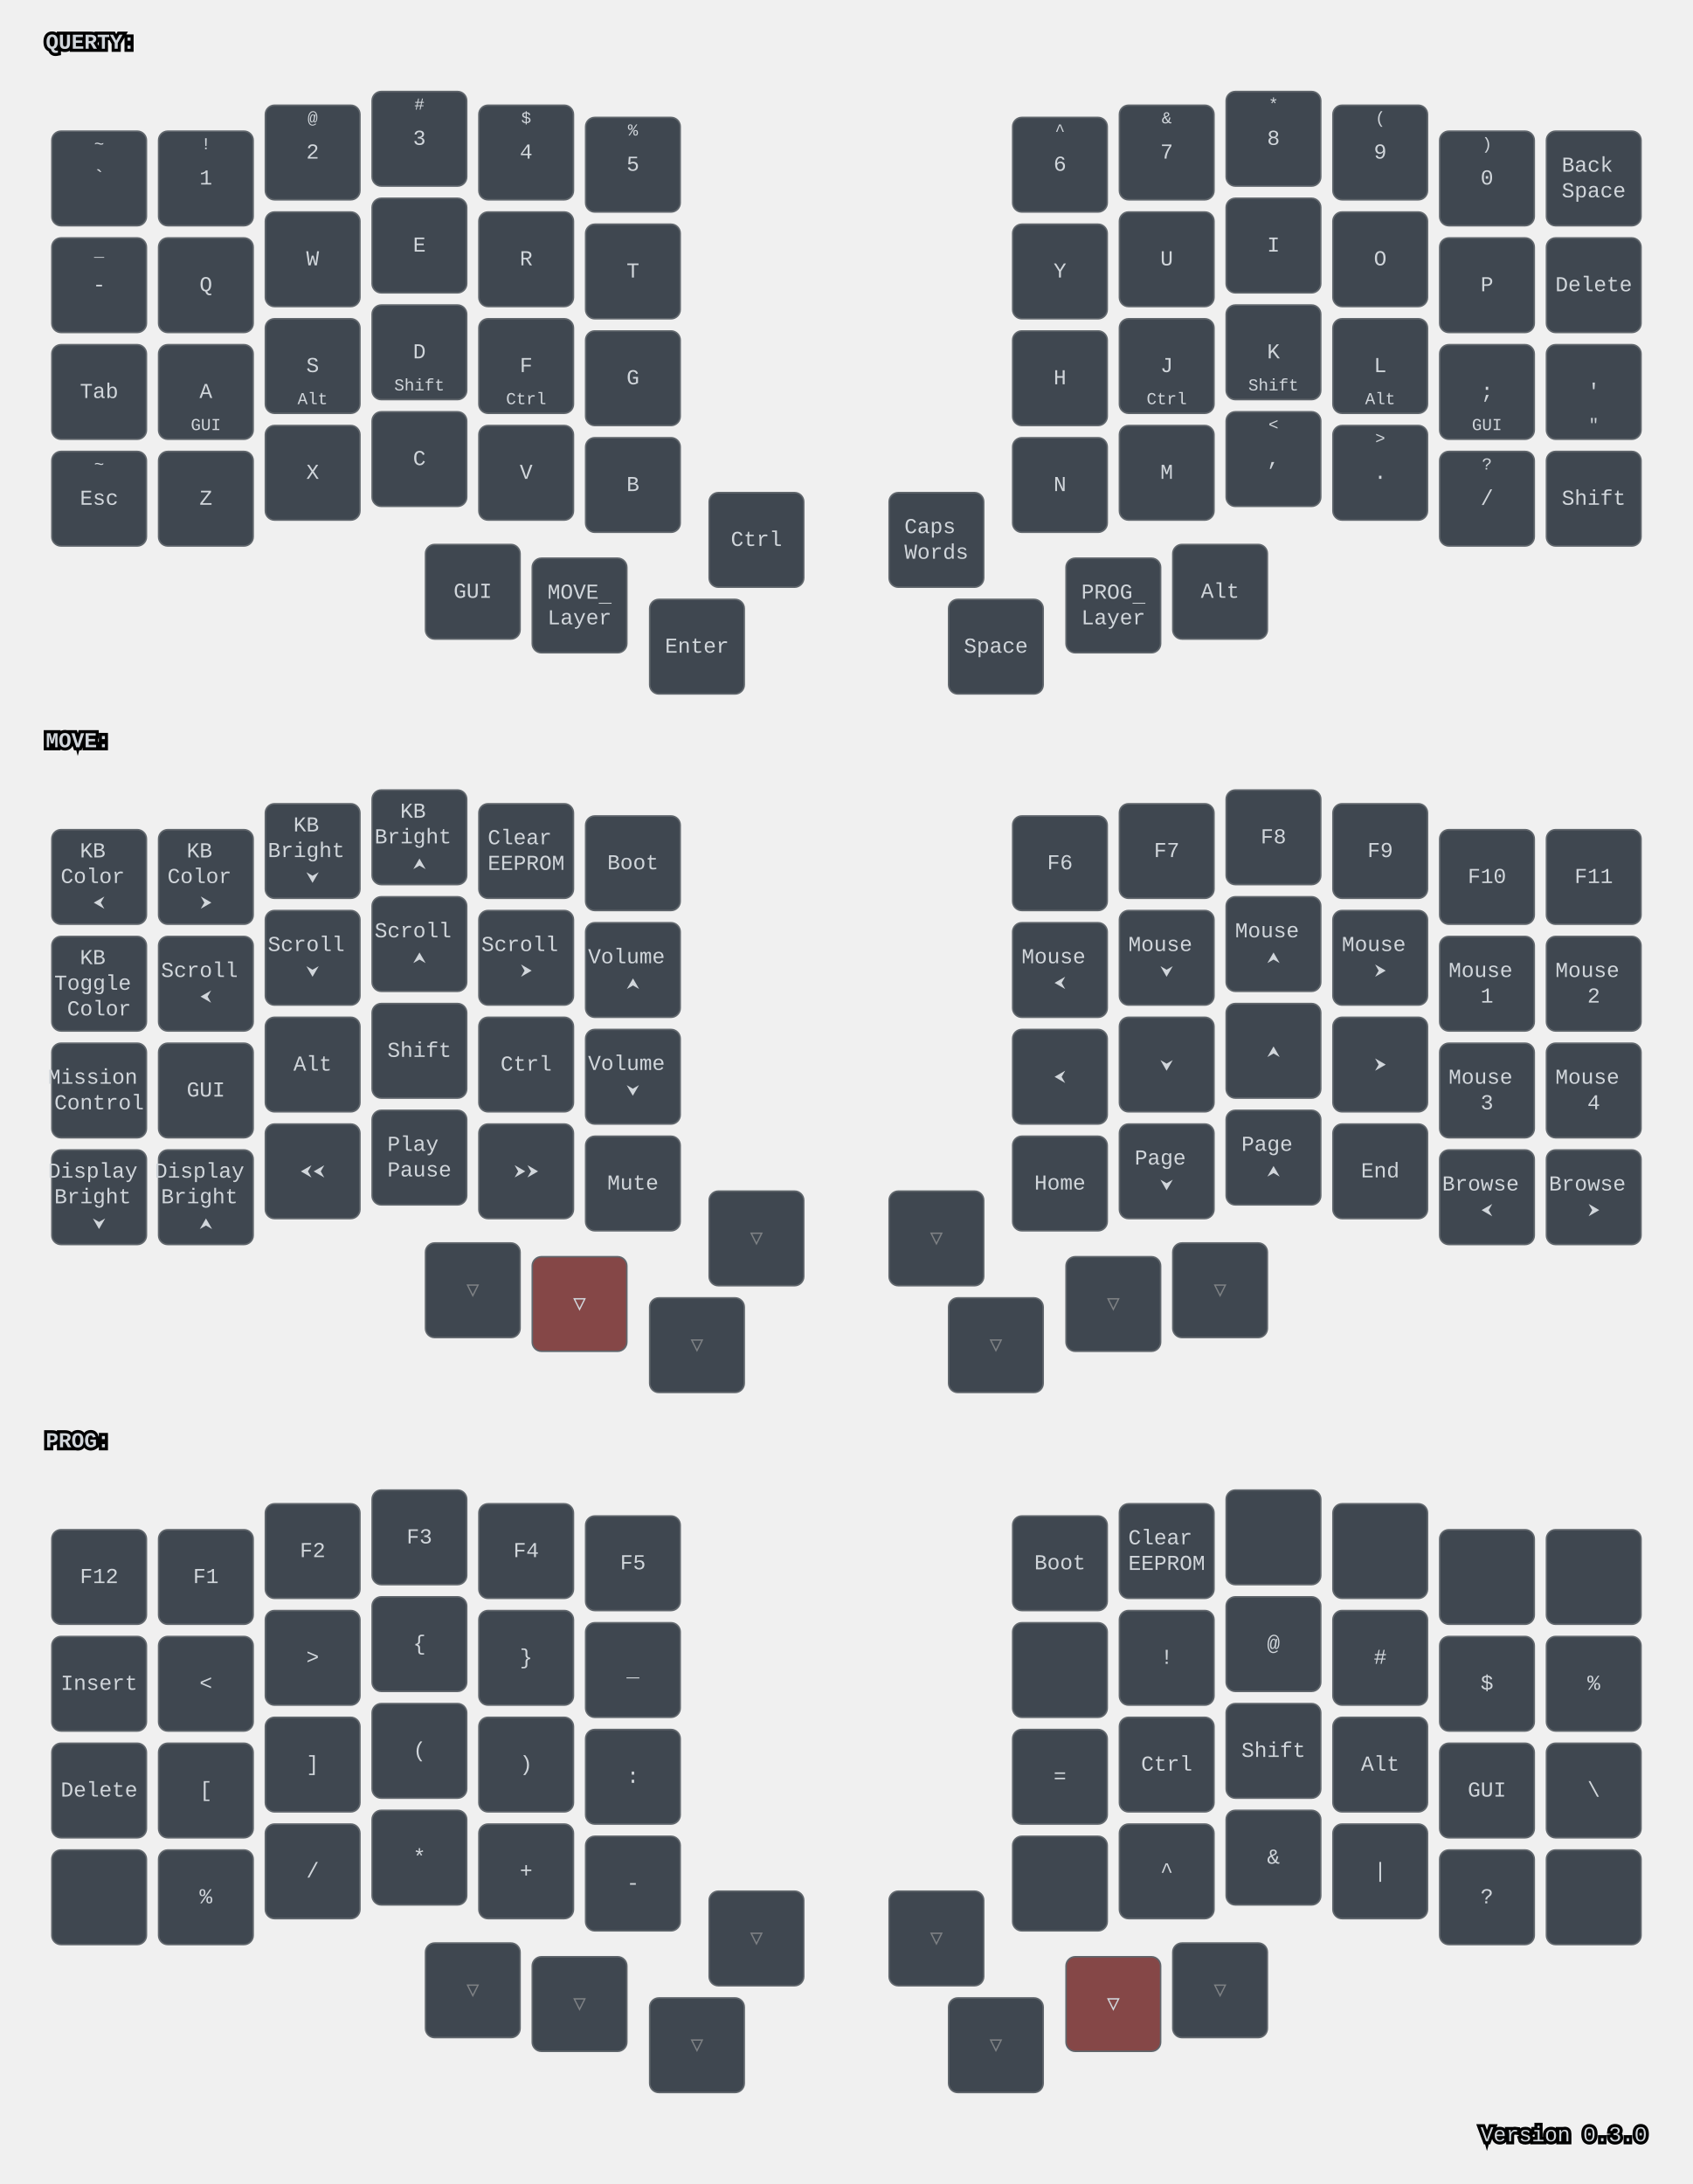
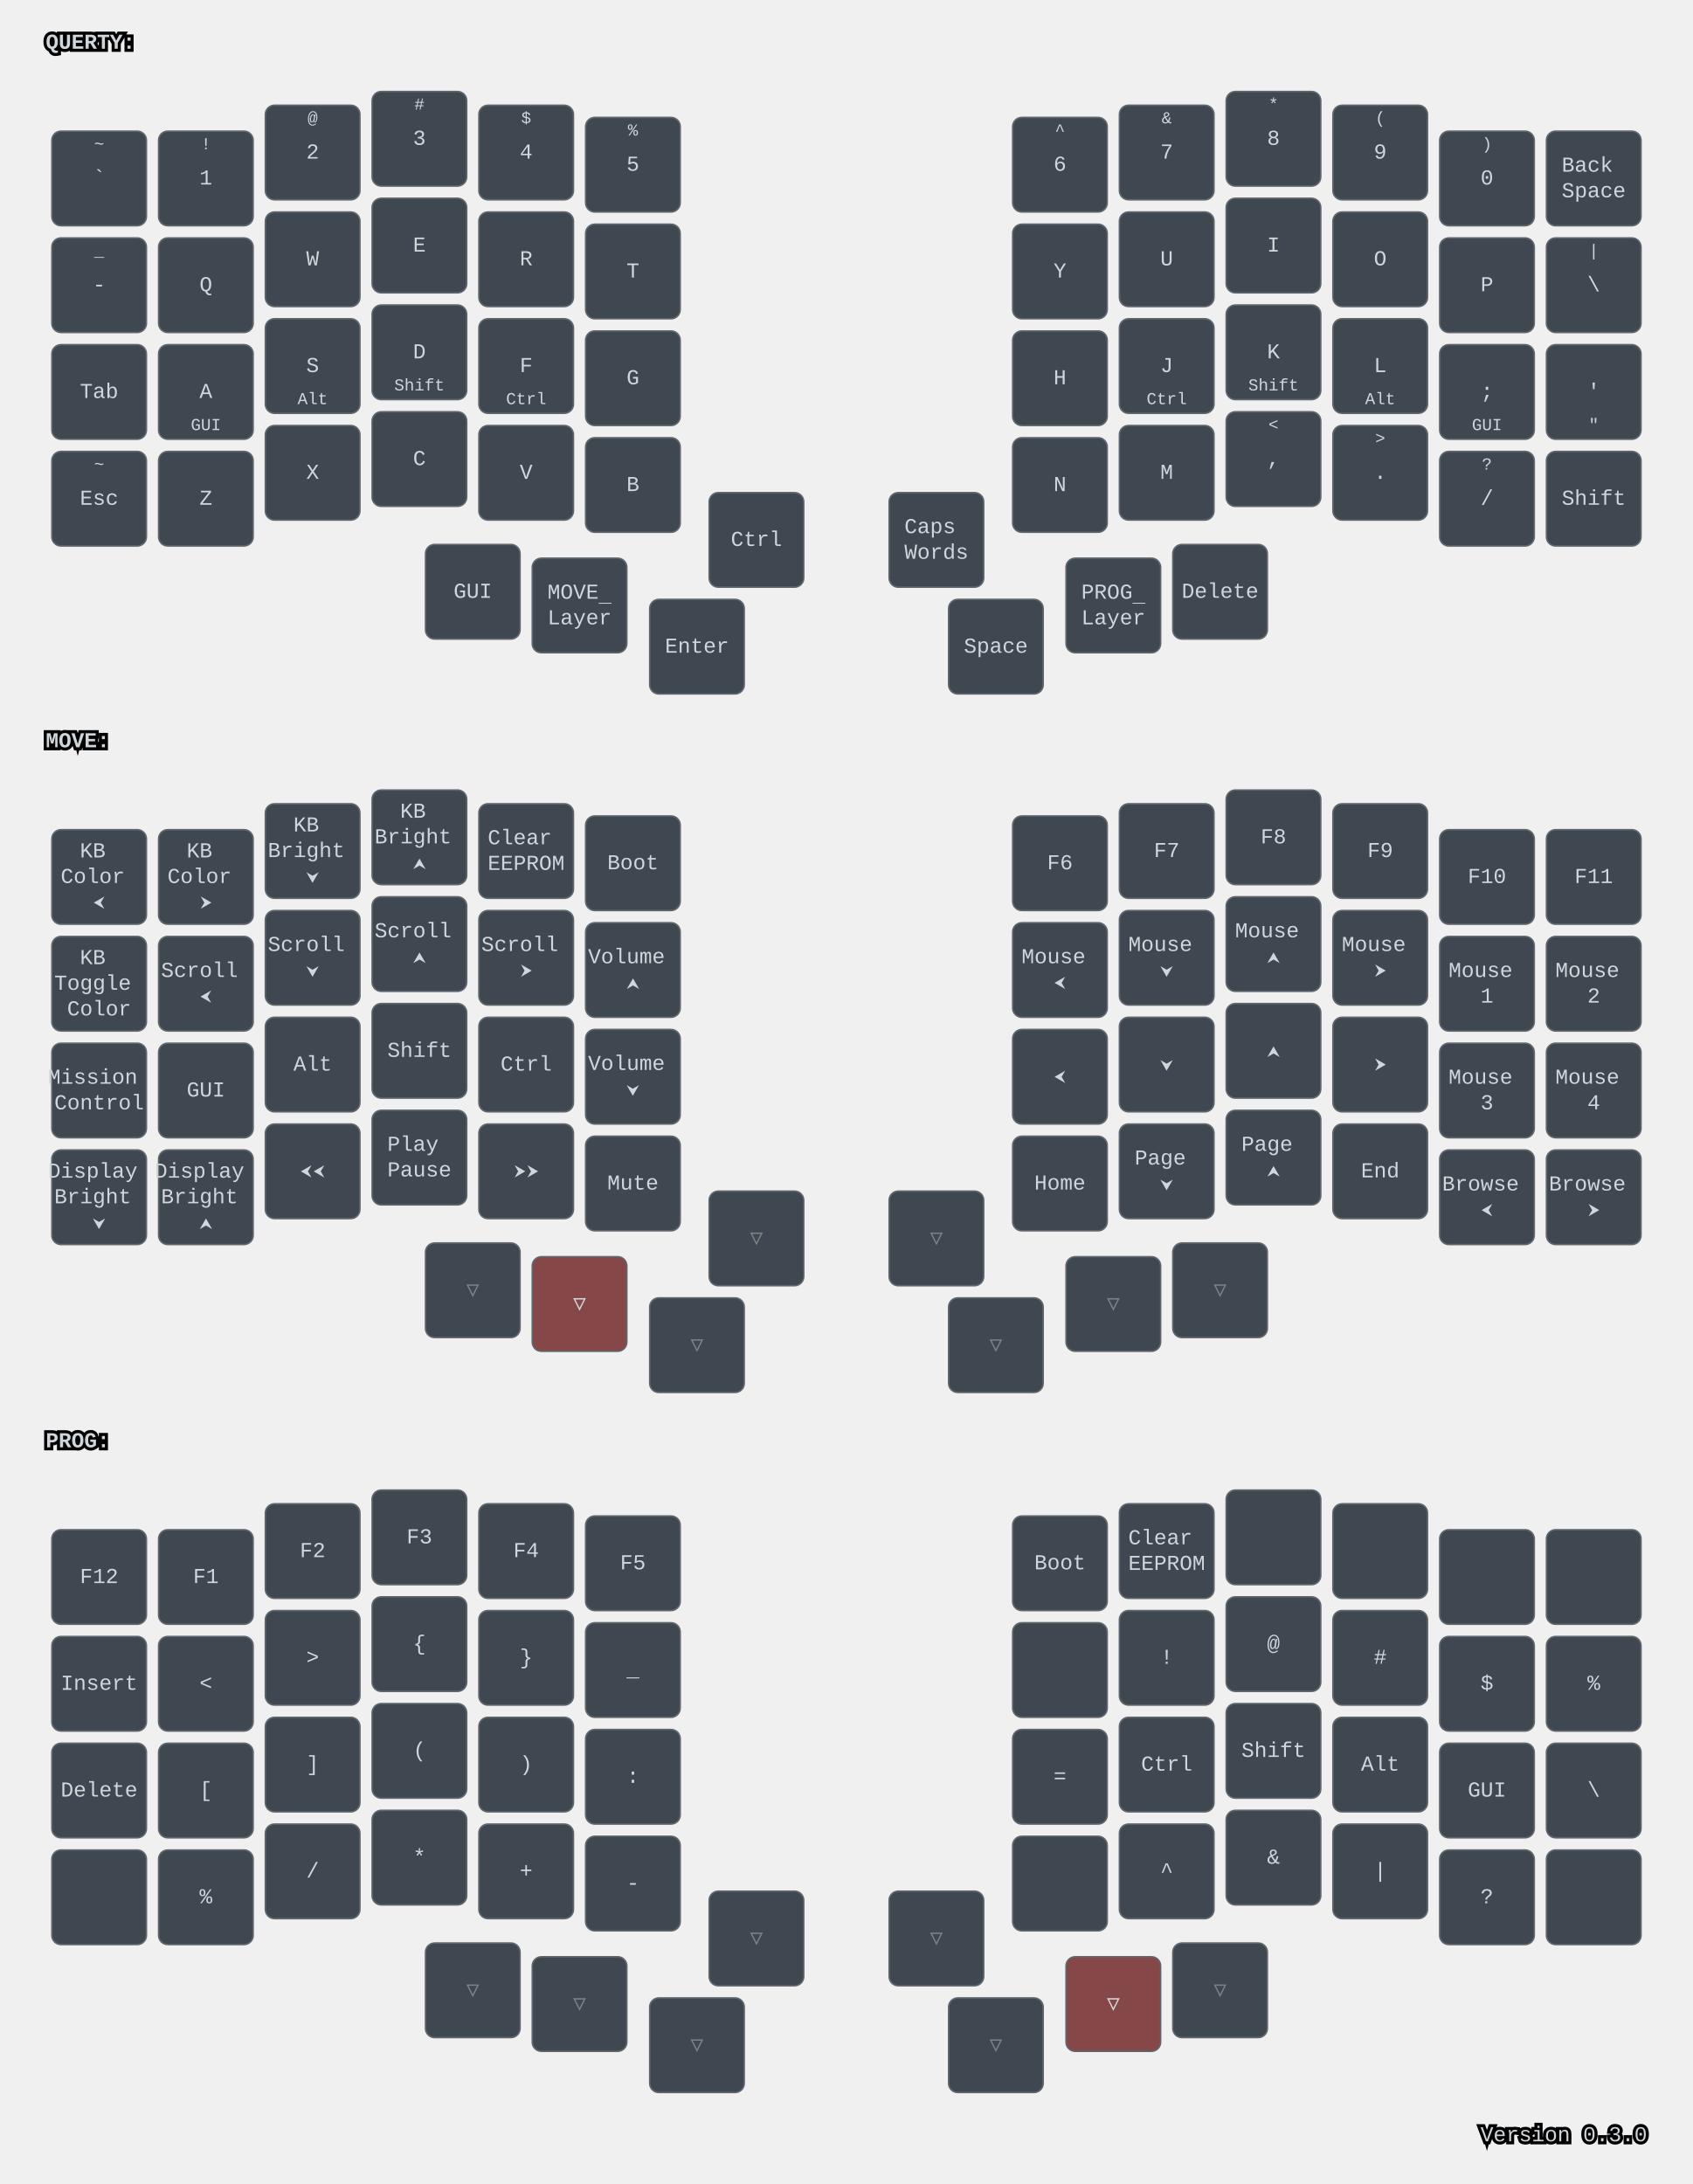
<svg xmlns="http://www.w3.org/2000/svg" width="1110" height="1432" viewBox="0 0 1110 1432" class="keymap">
  <style>/* inherit to force styles through use tags */
svg path {
    fill: inherit;
}

/* font and background color specifications */
svg.keymap {
    font-family: SFMono-Regular,Consolas,Liberation Mono,Menlo,monospace;
    font-size: 14px;
    font-kerning: normal;
    text-rendering: optimizeLegibility;
    fill: #24292e;
}

/* default key styling */
rect.key {
    fill: #f6f8fa;
}

rect.key, rect.combo {
    stroke: #c9cccf;
    stroke-width: 1;
}

/* default key side styling, only used is draw_key_sides is set */
rect.side {
    filter: brightness(90%);
}

/* color accent for combo boxes */
rect.combo, rect.combo-separate {
    fill: #cdf;
}

/* color accent for held keys */
rect.held, rect.combo.held {
    fill: #fdd;
}

/* color accent for ghost (optional) keys */
rect.ghost, rect.combo.ghost {
    stroke-dasharray: 4, 4;
    stroke-width: 2;
}

text {
    text-anchor: middle;
    dominant-baseline: middle;
}

/* styling for layer labels */
text.label {
    font-weight: bold;
    text-anchor: start;
    stroke: white;
    stroke-width: 4;
    paint-order: stroke;
}

/* styling for optional footer */
text.footer {
    text-anchor: end;
    dominant-baseline: auto;
    stroke: white;
    stroke-width: 4;
    paint-order: stroke;
}

/* styling for combo tap, and key non-tap label text */
text.combo, text.hold, text.shifted, text.left, text.right {
    font-size: 11px;
}

text.hold {
    text-anchor: middle;
    dominant-baseline: auto;
}

text.shifted {
    text-anchor: middle;
    dominant-baseline: hanging;
}

text.left {
    text-anchor: start;
}

text.right {
    text-anchor: end;
}

text.layer-activator {
    text-decoration: underline;
}

/* styling for hold/shifted label text in combo box */
text.combo.hold, text.combo.shifted, text.combo.left, text.combo.right {
    font-size: 8px;
}

/* lighter symbol for transparent keys */
text.trans {
    fill: #7b7e81;
}

/* styling for combo dendrons */
path.combo {
    stroke-width: 1;
    stroke: gray;
    fill: none;
}

/* Start Tabler Icons Cleanup */
/* cannot use height/width with glyphs */
.icon-tabler &gt; path {
    fill: inherit;
    stroke: inherit;
    stroke-width: 2;
}
/* hide tabler's default box */
.icon-tabler &gt; path[stroke="none"][fill="none"] {
    visibility: hidden;
}
/* End Tabler Icons Cleanup */

svg.keymap { fill: #d1d6db; }
rect.key { fill: #3f4750; }
rect.key, rect.combo { stroke: #60666c; }
rect.combo, rect.combo-separate { fill: #1f3d7a; }
rect.held, rect.combo.held { fill: #854747; }
text.label, text.footer { stroke: black; }
text.trans { fill: #7e8184; }
path.combo { stroke: #7f7f7f; }
</style>
  <g transform="translate(30, 0)" class="layer-QUERTY">
    <text x="0" y="28" class="label" id="QUERTY">QUERTY:</text>
    <g transform="translate(0, 56)">
      <g transform="translate(35, 61)" class="key keypos-0">
        <rect rx="6" ry="6" x="-31" y="-31" width="62" height="62" class="key" />
        <text x="0" y="0" class="key tap">`</text>
        <text x="0" y="-25" class="key shifted">~</text>
      </g>
      <g transform="translate(105, 61)" class="key keypos-1">
        <rect rx="6" ry="6" x="-31" y="-31" width="62" height="62" class="key" />
        <text x="0" y="0" class="key tap">1</text>
        <text x="0" y="-25" class="key shifted">!</text>
      </g>
      <g transform="translate(175, 44)" class="key keypos-2">
        <rect rx="6" ry="6" x="-31" y="-31" width="62" height="62" class="key" />
        <text x="0" y="0" class="key tap">2</text>
        <text x="0" y="-25" class="key shifted">@</text>
      </g>
      <g transform="translate(245, 35)" class="key keypos-3">
        <rect rx="6" ry="6" x="-31" y="-31" width="62" height="62" class="key" />
        <text x="0" y="0" class="key tap">3</text>
        <text x="0" y="-25" class="key shifted">#</text>
      </g>
      <g transform="translate(315, 44)" class="key keypos-4">
        <rect rx="6" ry="6" x="-31" y="-31" width="62" height="62" class="key" />
        <text x="0" y="0" class="key tap">4</text>
        <text x="0" y="-25" class="key shifted">$</text>
      </g>
      <g transform="translate(385, 52)" class="key keypos-5">
        <rect rx="6" ry="6" x="-31" y="-31" width="62" height="62" class="key" />
        <text x="0" y="0" class="key tap">5</text>
        <text x="0" y="-25" class="key shifted">%</text>
      </g>
      <g transform="translate(665, 52)" class="key keypos-6">
        <rect rx="6" ry="6" x="-31" y="-31" width="62" height="62" class="key" />
        <text x="0" y="0" class="key tap">6</text>
        <text x="0" y="-25" class="key shifted">^</text>
      </g>
      <g transform="translate(735, 44)" class="key keypos-7">
        <rect rx="6" ry="6" x="-31" y="-31" width="62" height="62" class="key" />
        <text x="0" y="0" class="key tap">7</text>
        <text x="0" y="-25" class="key shifted">&amp;</text>
      </g>
      <g transform="translate(805, 35)" class="key keypos-8">
        <rect rx="6" ry="6" x="-31" y="-31" width="62" height="62" class="key" />
        <text x="0" y="0" class="key tap">8</text>
        <text x="0" y="-25" class="key shifted">*</text>
      </g>
      <g transform="translate(875, 44)" class="key keypos-9">
        <rect rx="6" ry="6" x="-31" y="-31" width="62" height="62" class="key" />
        <text x="0" y="0" class="key tap">9</text>
        <text x="0" y="-25" class="key shifted">(</text>
      </g>
      <g transform="translate(945, 61)" class="key keypos-10">
        <rect rx="6" ry="6" x="-31" y="-31" width="62" height="62" class="key" />
        <text x="0" y="0" class="key tap">0</text>
        <text x="0" y="-25" class="key shifted">)</text>
      </g>
      <g transform="translate(1015, 61)" class="key keypos-11">
        <rect rx="6" ry="6" x="-31" y="-31" width="62" height="62" class="key" />
        <text x="0" y="0" class="key tap">
          <tspan x="0" dy="-0.6em">Back</tspan>
          <tspan x="0" dy="1.2em">Space</tspan>
        </text>
      </g>
      <g transform="translate(35, 131)" class="key keypos-12">
        <rect rx="6" ry="6" x="-31" y="-31" width="62" height="62" class="key" />
        <text x="0" y="0" class="key tap">-</text>
        <text x="0" y="-25" class="key shifted">_</text>
      </g>
      <g transform="translate(105, 131)" class="key keypos-13">
        <rect rx="6" ry="6" x="-31" y="-31" width="62" height="62" class="key" />
        <text x="0" y="0" class="key tap">Q</text>
      </g>
      <g transform="translate(175, 114)" class="key keypos-14">
        <rect rx="6" ry="6" x="-31" y="-31" width="62" height="62" class="key" />
        <text x="0" y="0" class="key tap">W</text>
      </g>
      <g transform="translate(245, 105)" class="key keypos-15">
        <rect rx="6" ry="6" x="-31" y="-31" width="62" height="62" class="key" />
        <text x="0" y="0" class="key tap">E</text>
      </g>
      <g transform="translate(315, 114)" class="key keypos-16">
        <rect rx="6" ry="6" x="-31" y="-31" width="62" height="62" class="key" />
        <text x="0" y="0" class="key tap">R</text>
      </g>
      <g transform="translate(385, 122)" class="key keypos-17">
        <rect rx="6" ry="6" x="-31" y="-31" width="62" height="62" class="key" />
        <text x="0" y="0" class="key tap">T</text>
      </g>
      <g transform="translate(665, 122)" class="key keypos-18">
        <rect rx="6" ry="6" x="-31" y="-31" width="62" height="62" class="key" />
        <text x="0" y="0" class="key tap">Y</text>
      </g>
      <g transform="translate(735, 114)" class="key keypos-19">
        <rect rx="6" ry="6" x="-31" y="-31" width="62" height="62" class="key" />
        <text x="0" y="0" class="key tap">U</text>
      </g>
      <g transform="translate(805, 105)" class="key keypos-20">
        <rect rx="6" ry="6" x="-31" y="-31" width="62" height="62" class="key" />
        <text x="0" y="0" class="key tap">I</text>
      </g>
      <g transform="translate(875, 114)" class="key keypos-21">
        <rect rx="6" ry="6" x="-31" y="-31" width="62" height="62" class="key" />
        <text x="0" y="0" class="key tap">O</text>
      </g>
      <g transform="translate(945, 131)" class="key keypos-22">
        <rect rx="6" ry="6" x="-31" y="-31" width="62" height="62" class="key" />
        <text x="0" y="0" class="key tap">P</text>
      </g>
      <g transform="translate(1015, 131)" class="key keypos-23">
        <rect rx="6" ry="6" x="-31" y="-31" width="62" height="62" class="key" />
-         <text x="0" y="0" class="key tap">Delete</text>
+         <text x="0" y="0" class="key tap">\</text>
+         <text x="0" y="-25" class="key shifted">|</text>
      </g>
      <g transform="translate(35, 201)" class="key keypos-24">
        <rect rx="6" ry="6" x="-31" y="-31" width="62" height="62" class="key" />
        <text x="0" y="0" class="key tap">Tab</text>
      </g>
      <g transform="translate(105, 201)" class="key keypos-25">
        <rect rx="6" ry="6" x="-31" y="-31" width="62" height="62" class="key" />
        <text x="0" y="0" class="key tap">A</text>
        <text x="0" y="25" class="key hold">GUI</text>
      </g>
      <g transform="translate(175, 184)" class="key keypos-26">
        <rect rx="6" ry="6" x="-31" y="-31" width="62" height="62" class="key" />
        <text x="0" y="0" class="key tap">S</text>
        <text x="0" y="25" class="key hold">Alt</text>
      </g>
      <g transform="translate(245, 175)" class="key keypos-27">
        <rect rx="6" ry="6" x="-31" y="-31" width="62" height="62" class="key" />
        <text x="0" y="0" class="key tap">D</text>
        <text x="0" y="25" class="key hold">Shift</text>
      </g>
      <g transform="translate(315, 184)" class="key keypos-28">
        <rect rx="6" ry="6" x="-31" y="-31" width="62" height="62" class="key" />
        <text x="0" y="0" class="key tap">F</text>
        <text x="0" y="25" class="key hold">Ctrl</text>
      </g>
      <g transform="translate(385, 192)" class="key keypos-29">
        <rect rx="6" ry="6" x="-31" y="-31" width="62" height="62" class="key" />
        <text x="0" y="0" class="key tap">G</text>
      </g>
      <g transform="translate(665, 192)" class="key keypos-30">
        <rect rx="6" ry="6" x="-31" y="-31" width="62" height="62" class="key" />
        <text x="0" y="0" class="key tap">H</text>
      </g>
      <g transform="translate(735, 184)" class="key keypos-31">
        <rect rx="6" ry="6" x="-31" y="-31" width="62" height="62" class="key" />
        <text x="0" y="0" class="key tap">J</text>
        <text x="0" y="25" class="key hold">Ctrl</text>
      </g>
      <g transform="translate(805, 175)" class="key keypos-32">
        <rect rx="6" ry="6" x="-31" y="-31" width="62" height="62" class="key" />
        <text x="0" y="0" class="key tap">K</text>
        <text x="0" y="25" class="key hold">Shift</text>
      </g>
      <g transform="translate(875, 184)" class="key keypos-33">
        <rect rx="6" ry="6" x="-31" y="-31" width="62" height="62" class="key" />
        <text x="0" y="0" class="key tap">L</text>
        <text x="0" y="25" class="key hold">Alt</text>
      </g>
      <g transform="translate(945, 201)" class="key keypos-34">
        <rect rx="6" ry="6" x="-31" y="-31" width="62" height="62" class="key" />
        <text x="0" y="0" class="key tap">;</text>
        <text x="0" y="25" class="key hold">GUI</text>
      </g>
      <g transform="translate(1015, 201)" class="key keypos-35">
        <rect rx="6" ry="6" x="-31" y="-31" width="62" height="62" class="key" />
        <text x="0" y="0" class="key tap">'</text>
        <text x="0" y="25" class="key hold">"</text>
      </g>
      <g transform="translate(35, 271)" class="key keypos-36">
        <rect rx="6" ry="6" x="-31" y="-31" width="62" height="62" class="key" />
        <text x="0" y="0" class="key tap">Esc</text>
        <text x="0" y="-25" class="key shifted">~</text>
      </g>
      <g transform="translate(105, 271)" class="key keypos-37">
        <rect rx="6" ry="6" x="-31" y="-31" width="62" height="62" class="key" />
        <text x="0" y="0" class="key tap">Z</text>
      </g>
      <g transform="translate(175, 254)" class="key keypos-38">
        <rect rx="6" ry="6" x="-31" y="-31" width="62" height="62" class="key" />
        <text x="0" y="0" class="key tap">X</text>
      </g>
      <g transform="translate(245, 245)" class="key keypos-39">
        <rect rx="6" ry="6" x="-31" y="-31" width="62" height="62" class="key" />
        <text x="0" y="0" class="key tap">C</text>
      </g>
      <g transform="translate(315, 254)" class="key keypos-40">
        <rect rx="6" ry="6" x="-31" y="-31" width="62" height="62" class="key" />
        <text x="0" y="0" class="key tap">V</text>
      </g>
      <g transform="translate(385, 262)" class="key keypos-41">
        <rect rx="6" ry="6" x="-31" y="-31" width="62" height="62" class="key" />
        <text x="0" y="0" class="key tap">B</text>
      </g>
      <g transform="translate(466, 298)" class="key keypos-42">
        <rect rx="6" ry="6" x="-31" y="-31" width="62" height="62" class="key" />
        <text x="0" y="0" class="key tap">Ctrl</text>
      </g>
      <g transform="translate(584, 298)" class="key keypos-43">
        <rect rx="6" ry="6" x="-31" y="-31" width="62" height="62" class="key" />
        <text x="0" y="0" class="key tap">
          <tspan x="0" dy="-0.6em">Caps</tspan>
          <tspan x="0" dy="1.2em">Words</tspan>
        </text>
      </g>
      <g transform="translate(665, 262)" class="key keypos-44">
        <rect rx="6" ry="6" x="-31" y="-31" width="62" height="62" class="key" />
        <text x="0" y="0" class="key tap">N</text>
      </g>
      <g transform="translate(735, 254)" class="key keypos-45">
        <rect rx="6" ry="6" x="-31" y="-31" width="62" height="62" class="key" />
        <text x="0" y="0" class="key tap">M</text>
      </g>
      <g transform="translate(805, 245)" class="key keypos-46">
        <rect rx="6" ry="6" x="-31" y="-31" width="62" height="62" class="key" />
        <text x="0" y="0" class="key tap">,</text>
        <text x="0" y="-25" class="key shifted">&lt;</text>
      </g>
      <g transform="translate(875, 254)" class="key keypos-47">
        <rect rx="6" ry="6" x="-31" y="-31" width="62" height="62" class="key" />
        <text x="0" y="0" class="key tap">.</text>
        <text x="0" y="-25" class="key shifted">&gt;</text>
      </g>
      <g transform="translate(945, 271)" class="key keypos-48">
        <rect rx="6" ry="6" x="-31" y="-31" width="62" height="62" class="key" />
        <text x="0" y="0" class="key tap">/</text>
        <text x="0" y="-25" class="key shifted">?</text>
      </g>
      <g transform="translate(1015, 271)" class="key keypos-49">
        <rect rx="6" ry="6" x="-31" y="-31" width="62" height="62" class="key" />
        <text x="0" y="0" class="key tap">Shift</text>
      </g>
      <g transform="translate(280, 332)" class="key keypos-50">
        <rect rx="6" ry="6" x="-31" y="-31" width="62" height="62" class="key" />
        <text x="0" y="0" class="key tap">GUI</text>
      </g>
      <g transform="translate(350, 341)" class="key layer-activator keypos-51">
        <rect rx="6" ry="6" x="-31" y="-31" width="62" height="62" class="key layer-activator" />
        <text x="0" y="0" class="key layer-activator tap">
          <tspan x="0" dy="-0.6em">MOVE</tspan>
          <tspan x="0" dy="1.2em">Layer</tspan>
        </text>
      </g>
      <g transform="translate(427, 368)" class="key keypos-52">
        <rect rx="6" ry="6" x="-31" y="-31" width="62" height="62" class="key" />
        <text x="0" y="0" class="key tap">Enter</text>
      </g>
      <g transform="translate(623, 368)" class="key keypos-53">
        <rect rx="6" ry="6" x="-31" y="-31" width="62" height="62" class="key" />
        <text x="0" y="0" class="key tap">Space</text>
      </g>
      <g transform="translate(700, 341)" class="key layer-activator keypos-54">
        <rect rx="6" ry="6" x="-31" y="-31" width="62" height="62" class="key layer-activator" />
        <text x="0" y="0" class="key layer-activator tap">
          <tspan x="0" dy="-0.6em">PROG</tspan>
          <tspan x="0" dy="1.2em">Layer</tspan>
        </text>
      </g>
      <g transform="translate(770, 332)" class="key keypos-55">
        <rect rx="6" ry="6" x="-31" y="-31" width="62" height="62" class="key" />
-         <text x="0" y="0" class="key tap">Alt</text>
+         <text x="0" y="0" class="key tap">Delete</text>
      </g>
    </g>
  </g>
  <g transform="translate(30, 458)" class="layer-MOVE">
    <text x="0" y="28" class="label" id="MOVE">MOVE:</text>
    <g transform="translate(0, 56)">
      <g transform="translate(35, 61)" class="key keypos-0">
        <rect rx="6" ry="6" x="-31" y="-31" width="62" height="62" class="key" />
        <text x="0" y="0" class="key tap">
          <tspan x="0" dy="-1.2em">KB</tspan>
          <tspan x="0" dy="1.2em">Color</tspan>
          <tspan x="0" dy="1.2em">⮜</tspan>
        </text>
      </g>
      <g transform="translate(105, 61)" class="key keypos-1">
        <rect rx="6" ry="6" x="-31" y="-31" width="62" height="62" class="key" />
        <text x="0" y="0" class="key tap">
          <tspan x="0" dy="-1.2em">KB</tspan>
          <tspan x="0" dy="1.2em">Color</tspan>
          <tspan x="0" dy="1.2em">⮞</tspan>
        </text>
      </g>
      <g transform="translate(175, 44)" class="key keypos-2">
        <rect rx="6" ry="6" x="-31" y="-31" width="62" height="62" class="key" />
        <text x="0" y="0" class="key tap">
          <tspan x="0" dy="-1.2em">KB</tspan>
          <tspan x="0" dy="1.2em">Bright</tspan>
          <tspan x="0" dy="1.2em">⮟</tspan>
        </text>
      </g>
      <g transform="translate(245, 35)" class="key keypos-3">
        <rect rx="6" ry="6" x="-31" y="-31" width="62" height="62" class="key" />
        <text x="0" y="0" class="key tap">
          <tspan x="0" dy="-1.2em">KB</tspan>
          <tspan x="0" dy="1.2em">Bright</tspan>
          <tspan x="0" dy="1.2em">⮝</tspan>
        </text>
      </g>
      <g transform="translate(315, 44)" class="key keypos-4">
        <rect rx="6" ry="6" x="-31" y="-31" width="62" height="62" class="key" />
        <text x="0" y="0" class="key tap">
          <tspan x="0" dy="-0.6em">Clear</tspan>
          <tspan x="0" dy="1.2em">EEPROM</tspan>
        </text>
      </g>
      <g transform="translate(385, 52)" class="key keypos-5">
        <rect rx="6" ry="6" x="-31" y="-31" width="62" height="62" class="key" />
        <text x="0" y="0" class="key tap">Boot</text>
      </g>
      <g transform="translate(665, 52)" class="key keypos-6">
        <rect rx="6" ry="6" x="-31" y="-31" width="62" height="62" class="key" />
        <text x="0" y="0" class="key tap">F6</text>
      </g>
      <g transform="translate(735, 44)" class="key keypos-7">
        <rect rx="6" ry="6" x="-31" y="-31" width="62" height="62" class="key" />
        <text x="0" y="0" class="key tap">F7</text>
      </g>
      <g transform="translate(805, 35)" class="key keypos-8">
        <rect rx="6" ry="6" x="-31" y="-31" width="62" height="62" class="key" />
        <text x="0" y="0" class="key tap">F8</text>
      </g>
      <g transform="translate(875, 44)" class="key keypos-9">
        <rect rx="6" ry="6" x="-31" y="-31" width="62" height="62" class="key" />
        <text x="0" y="0" class="key tap">F9</text>
      </g>
      <g transform="translate(945, 61)" class="key keypos-10">
        <rect rx="6" ry="6" x="-31" y="-31" width="62" height="62" class="key" />
        <text x="0" y="0" class="key tap">F10</text>
      </g>
      <g transform="translate(1015, 61)" class="key keypos-11">
        <rect rx="6" ry="6" x="-31" y="-31" width="62" height="62" class="key" />
        <text x="0" y="0" class="key tap">F11</text>
      </g>
      <g transform="translate(35, 131)" class="key keypos-12">
        <rect rx="6" ry="6" x="-31" y="-31" width="62" height="62" class="key" />
        <text x="0" y="0" class="key tap">
          <tspan x="0" dy="-1.2em">KB</tspan>
          <tspan x="0" dy="1.2em">Toggle</tspan>
          <tspan x="0" dy="1.2em">Color</tspan>
        </text>
      </g>
      <g transform="translate(105, 131)" class="key keypos-13">
        <rect rx="6" ry="6" x="-31" y="-31" width="62" height="62" class="key" />
        <text x="0" y="0" class="key tap">
          <tspan x="0" dy="-0.6em">Scroll</tspan>
          <tspan x="0" dy="1.2em">⮜</tspan>
        </text>
      </g>
      <g transform="translate(175, 114)" class="key keypos-14">
        <rect rx="6" ry="6" x="-31" y="-31" width="62" height="62" class="key" />
        <text x="0" y="0" class="key tap">
          <tspan x="0" dy="-0.6em">Scroll</tspan>
          <tspan x="0" dy="1.2em">⮟</tspan>
        </text>
      </g>
      <g transform="translate(245, 105)" class="key keypos-15">
        <rect rx="6" ry="6" x="-31" y="-31" width="62" height="62" class="key" />
        <text x="0" y="0" class="key tap">
          <tspan x="0" dy="-0.6em">Scroll</tspan>
          <tspan x="0" dy="1.2em">⮝</tspan>
        </text>
      </g>
      <g transform="translate(315, 114)" class="key keypos-16">
        <rect rx="6" ry="6" x="-31" y="-31" width="62" height="62" class="key" />
        <text x="0" y="0" class="key tap">
          <tspan x="0" dy="-0.6em">Scroll</tspan>
          <tspan x="0" dy="1.2em">⮞</tspan>
        </text>
      </g>
      <g transform="translate(385, 122)" class="key keypos-17">
        <rect rx="6" ry="6" x="-31" y="-31" width="62" height="62" class="key" />
        <text x="0" y="0" class="key tap">
          <tspan x="0" dy="-0.6em">Volume</tspan>
          <tspan x="0" dy="1.2em">⮝</tspan>
        </text>
      </g>
      <g transform="translate(665, 122)" class="key keypos-18">
        <rect rx="6" ry="6" x="-31" y="-31" width="62" height="62" class="key" />
        <text x="0" y="0" class="key tap">
          <tspan x="0" dy="-0.6em">Mouse</tspan>
          <tspan x="0" dy="1.2em">⮜</tspan>
        </text>
      </g>
      <g transform="translate(735, 114)" class="key keypos-19">
        <rect rx="6" ry="6" x="-31" y="-31" width="62" height="62" class="key" />
        <text x="0" y="0" class="key tap">
          <tspan x="0" dy="-0.6em">Mouse</tspan>
          <tspan x="0" dy="1.2em">⮟</tspan>
        </text>
      </g>
      <g transform="translate(805, 105)" class="key keypos-20">
        <rect rx="6" ry="6" x="-31" y="-31" width="62" height="62" class="key" />
        <text x="0" y="0" class="key tap">
          <tspan x="0" dy="-0.6em">Mouse</tspan>
          <tspan x="0" dy="1.2em">⮝</tspan>
        </text>
      </g>
      <g transform="translate(875, 114)" class="key keypos-21">
        <rect rx="6" ry="6" x="-31" y="-31" width="62" height="62" class="key" />
        <text x="0" y="0" class="key tap">
          <tspan x="0" dy="-0.6em">Mouse</tspan>
          <tspan x="0" dy="1.2em">⮞</tspan>
        </text>
      </g>
      <g transform="translate(945, 131)" class="key keypos-22">
        <rect rx="6" ry="6" x="-31" y="-31" width="62" height="62" class="key" />
        <text x="0" y="0" class="key tap">
          <tspan x="0" dy="-0.6em">Mouse</tspan>
          <tspan x="0" dy="1.2em">1</tspan>
        </text>
      </g>
      <g transform="translate(1015, 131)" class="key keypos-23">
        <rect rx="6" ry="6" x="-31" y="-31" width="62" height="62" class="key" />
        <text x="0" y="0" class="key tap">
          <tspan x="0" dy="-0.6em">Mouse</tspan>
          <tspan x="0" dy="1.2em">2</tspan>
        </text>
      </g>
      <g transform="translate(35, 201)" class="key keypos-24">
        <rect rx="6" ry="6" x="-31" y="-31" width="62" height="62" class="key" />
        <text x="0" y="0" class="key tap">
          <tspan x="0" dy="-0.6em">Mission</tspan>
          <tspan x="0" dy="1.2em">Control</tspan>
        </text>
      </g>
      <g transform="translate(105, 201)" class="key keypos-25">
        <rect rx="6" ry="6" x="-31" y="-31" width="62" height="62" class="key" />
        <text x="0" y="0" class="key tap">GUI</text>
      </g>
      <g transform="translate(175, 184)" class="key keypos-26">
        <rect rx="6" ry="6" x="-31" y="-31" width="62" height="62" class="key" />
        <text x="0" y="0" class="key tap">Alt</text>
      </g>
      <g transform="translate(245, 175)" class="key keypos-27">
        <rect rx="6" ry="6" x="-31" y="-31" width="62" height="62" class="key" />
        <text x="0" y="0" class="key tap">Shift</text>
      </g>
      <g transform="translate(315, 184)" class="key keypos-28">
        <rect rx="6" ry="6" x="-31" y="-31" width="62" height="62" class="key" />
        <text x="0" y="0" class="key tap">Ctrl</text>
      </g>
      <g transform="translate(385, 192)" class="key keypos-29">
        <rect rx="6" ry="6" x="-31" y="-31" width="62" height="62" class="key" />
        <text x="0" y="0" class="key tap">
          <tspan x="0" dy="-0.6em">Volume</tspan>
          <tspan x="0" dy="1.2em">⮟</tspan>
        </text>
      </g>
      <g transform="translate(665, 192)" class="key keypos-30">
        <rect rx="6" ry="6" x="-31" y="-31" width="62" height="62" class="key" />
        <text x="0" y="0" class="key tap">⮜</text>
      </g>
      <g transform="translate(735, 184)" class="key keypos-31">
        <rect rx="6" ry="6" x="-31" y="-31" width="62" height="62" class="key" />
        <text x="0" y="0" class="key tap">⮟</text>
      </g>
      <g transform="translate(805, 175)" class="key keypos-32">
        <rect rx="6" ry="6" x="-31" y="-31" width="62" height="62" class="key" />
        <text x="0" y="0" class="key tap">⮝</text>
      </g>
      <g transform="translate(875, 184)" class="key keypos-33">
        <rect rx="6" ry="6" x="-31" y="-31" width="62" height="62" class="key" />
        <text x="0" y="0" class="key tap">⮞</text>
      </g>
      <g transform="translate(945, 201)" class="key keypos-34">
        <rect rx="6" ry="6" x="-31" y="-31" width="62" height="62" class="key" />
        <text x="0" y="0" class="key tap">
          <tspan x="0" dy="-0.6em">Mouse</tspan>
          <tspan x="0" dy="1.2em">3</tspan>
        </text>
      </g>
      <g transform="translate(1015, 201)" class="key keypos-35">
        <rect rx="6" ry="6" x="-31" y="-31" width="62" height="62" class="key" />
        <text x="0" y="0" class="key tap">
          <tspan x="0" dy="-0.6em">Mouse</tspan>
          <tspan x="0" dy="1.2em">4</tspan>
        </text>
      </g>
      <g transform="translate(35, 271)" class="key keypos-36">
        <rect rx="6" ry="6" x="-31" y="-31" width="62" height="62" class="key" />
        <text x="0" y="0" class="key tap">
          <tspan x="0" dy="-1.2em">Display</tspan>
          <tspan x="0" dy="1.2em">Bright</tspan>
          <tspan x="0" dy="1.2em">⮟</tspan>
        </text>
      </g>
      <g transform="translate(105, 271)" class="key keypos-37">
        <rect rx="6" ry="6" x="-31" y="-31" width="62" height="62" class="key" />
        <text x="0" y="0" class="key tap">
          <tspan x="0" dy="-1.2em">Display</tspan>
          <tspan x="0" dy="1.2em">Bright</tspan>
          <tspan x="0" dy="1.2em">⮝</tspan>
        </text>
      </g>
      <g transform="translate(175, 254)" class="key keypos-38">
        <rect rx="6" ry="6" x="-31" y="-31" width="62" height="62" class="key" />
        <text x="0" y="0" class="key tap">⮜⮜</text>
      </g>
      <g transform="translate(245, 245)" class="key keypos-39">
        <rect rx="6" ry="6" x="-31" y="-31" width="62" height="62" class="key" />
        <text x="0" y="0" class="key tap">
          <tspan x="0" dy="-0.6em">Play</tspan>
          <tspan x="0" dy="1.2em">Pause</tspan>
        </text>
      </g>
      <g transform="translate(315, 254)" class="key keypos-40">
        <rect rx="6" ry="6" x="-31" y="-31" width="62" height="62" class="key" />
        <text x="0" y="0" class="key tap">⮞⮞</text>
      </g>
      <g transform="translate(385, 262)" class="key keypos-41">
        <rect rx="6" ry="6" x="-31" y="-31" width="62" height="62" class="key" />
        <text x="0" y="0" class="key tap">Mute</text>
      </g>
      <g transform="translate(466, 298)" class="key trans keypos-42">
        <rect rx="6" ry="6" x="-31" y="-31" width="62" height="62" class="key trans" />
        <text x="0" y="0" class="key trans tap">▽</text>
      </g>
      <g transform="translate(584, 298)" class="key trans keypos-43">
        <rect rx="6" ry="6" x="-31" y="-31" width="62" height="62" class="key trans" />
        <text x="0" y="0" class="key trans tap">▽</text>
      </g>
      <g transform="translate(665, 262)" class="key keypos-44">
        <rect rx="6" ry="6" x="-31" y="-31" width="62" height="62" class="key" />
        <text x="0" y="0" class="key tap">Home</text>
      </g>
      <g transform="translate(735, 254)" class="key keypos-45">
        <rect rx="6" ry="6" x="-31" y="-31" width="62" height="62" class="key" />
        <text x="0" y="0" class="key tap">
          <tspan x="0" dy="-0.6em">Page</tspan>
          <tspan x="0" dy="1.2em">⮟</tspan>
        </text>
      </g>
      <g transform="translate(805, 245)" class="key keypos-46">
        <rect rx="6" ry="6" x="-31" y="-31" width="62" height="62" class="key" />
        <text x="0" y="0" class="key tap">
          <tspan x="0" dy="-0.6em">Page</tspan>
          <tspan x="0" dy="1.2em">⮝</tspan>
        </text>
      </g>
      <g transform="translate(875, 254)" class="key keypos-47">
        <rect rx="6" ry="6" x="-31" y="-31" width="62" height="62" class="key" />
        <text x="0" y="0" class="key tap">End</text>
      </g>
      <g transform="translate(945, 271)" class="key keypos-48">
        <rect rx="6" ry="6" x="-31" y="-31" width="62" height="62" class="key" />
        <text x="0" y="0" class="key tap">
          <tspan x="0" dy="-0.6em">Browse</tspan>
          <tspan x="0" dy="1.2em">⮜</tspan>
        </text>
      </g>
      <g transform="translate(1015, 271)" class="key keypos-49">
        <rect rx="6" ry="6" x="-31" y="-31" width="62" height="62" class="key" />
        <text x="0" y="0" class="key tap">
          <tspan x="0" dy="-0.6em">Browse</tspan>
          <tspan x="0" dy="1.2em">⮞</tspan>
        </text>
      </g>
      <g transform="translate(280, 332)" class="key trans keypos-50">
        <rect rx="6" ry="6" x="-31" y="-31" width="62" height="62" class="key trans" />
        <text x="0" y="0" class="key trans tap">▽</text>
      </g>
      <g transform="translate(350, 341)" class="key held keypos-51">
        <rect rx="6" ry="6" x="-31" y="-31" width="62" height="62" class="key held" />
        <text x="0" y="0" class="key held tap">▽</text>
      </g>
      <g transform="translate(427, 368)" class="key trans keypos-52">
        <rect rx="6" ry="6" x="-31" y="-31" width="62" height="62" class="key trans" />
        <text x="0" y="0" class="key trans tap">▽</text>
      </g>
      <g transform="translate(623, 368)" class="key trans keypos-53">
        <rect rx="6" ry="6" x="-31" y="-31" width="62" height="62" class="key trans" />
        <text x="0" y="0" class="key trans tap">▽</text>
      </g>
      <g transform="translate(700, 341)" class="key trans keypos-54">
        <rect rx="6" ry="6" x="-31" y="-31" width="62" height="62" class="key trans" />
        <text x="0" y="0" class="key trans tap">▽</text>
      </g>
      <g transform="translate(770, 332)" class="key trans keypos-55">
        <rect rx="6" ry="6" x="-31" y="-31" width="62" height="62" class="key trans" />
        <text x="0" y="0" class="key trans tap">▽</text>
      </g>
    </g>
  </g>
  <g transform="translate(30, 917)" class="layer-PROG">
    <text x="0" y="28" class="label" id="PROG">PROG:</text>
    <g transform="translate(0, 56)">
      <g transform="translate(35, 61)" class="key keypos-0">
        <rect rx="6" ry="6" x="-31" y="-31" width="62" height="62" class="key" />
        <text x="0" y="0" class="key tap">F12</text>
      </g>
      <g transform="translate(105, 61)" class="key keypos-1">
        <rect rx="6" ry="6" x="-31" y="-31" width="62" height="62" class="key" />
        <text x="0" y="0" class="key tap">F1</text>
      </g>
      <g transform="translate(175, 44)" class="key keypos-2">
        <rect rx="6" ry="6" x="-31" y="-31" width="62" height="62" class="key" />
        <text x="0" y="0" class="key tap">F2</text>
      </g>
      <g transform="translate(245, 35)" class="key keypos-3">
        <rect rx="6" ry="6" x="-31" y="-31" width="62" height="62" class="key" />
        <text x="0" y="0" class="key tap">F3</text>
      </g>
      <g transform="translate(315, 44)" class="key keypos-4">
        <rect rx="6" ry="6" x="-31" y="-31" width="62" height="62" class="key" />
        <text x="0" y="0" class="key tap">F4</text>
      </g>
      <g transform="translate(385, 52)" class="key keypos-5">
        <rect rx="6" ry="6" x="-31" y="-31" width="62" height="62" class="key" />
        <text x="0" y="0" class="key tap">F5</text>
      </g>
      <g transform="translate(665, 52)" class="key keypos-6">
        <rect rx="6" ry="6" x="-31" y="-31" width="62" height="62" class="key" />
        <text x="0" y="0" class="key tap">Boot</text>
      </g>
      <g transform="translate(735, 44)" class="key keypos-7">
        <rect rx="6" ry="6" x="-31" y="-31" width="62" height="62" class="key" />
        <text x="0" y="0" class="key tap">
          <tspan x="0" dy="-0.6em">Clear</tspan>
          <tspan x="0" dy="1.2em">EEPROM</tspan>
        </text>
      </g>
      <g transform="translate(805, 35)" class="key keypos-8">
        <rect rx="6" ry="6" x="-31" y="-31" width="62" height="62" class="key" />
      </g>
      <g transform="translate(875, 44)" class="key keypos-9">
        <rect rx="6" ry="6" x="-31" y="-31" width="62" height="62" class="key" />
      </g>
      <g transform="translate(945, 61)" class="key keypos-10">
        <rect rx="6" ry="6" x="-31" y="-31" width="62" height="62" class="key" />
      </g>
      <g transform="translate(1015, 61)" class="key keypos-11">
        <rect rx="6" ry="6" x="-31" y="-31" width="62" height="62" class="key" />
      </g>
      <g transform="translate(35, 131)" class="key keypos-12">
        <rect rx="6" ry="6" x="-31" y="-31" width="62" height="62" class="key" />
        <text x="0" y="0" class="key tap">Insert</text>
      </g>
      <g transform="translate(105, 131)" class="key keypos-13">
        <rect rx="6" ry="6" x="-31" y="-31" width="62" height="62" class="key" />
        <text x="0" y="0" class="key tap">&lt;</text>
      </g>
      <g transform="translate(175, 114)" class="key keypos-14">
        <rect rx="6" ry="6" x="-31" y="-31" width="62" height="62" class="key" />
        <text x="0" y="0" class="key tap">&gt;</text>
      </g>
      <g transform="translate(245, 105)" class="key keypos-15">
        <rect rx="6" ry="6" x="-31" y="-31" width="62" height="62" class="key" />
        <text x="0" y="0" class="key tap">{</text>
      </g>
      <g transform="translate(315, 114)" class="key keypos-16">
        <rect rx="6" ry="6" x="-31" y="-31" width="62" height="62" class="key" />
        <text x="0" y="0" class="key tap">}</text>
      </g>
      <g transform="translate(385, 122)" class="key keypos-17">
        <rect rx="6" ry="6" x="-31" y="-31" width="62" height="62" class="key" />
        <text x="0" y="0" class="key tap">_</text>
      </g>
      <g transform="translate(665, 122)" class="key keypos-18">
        <rect rx="6" ry="6" x="-31" y="-31" width="62" height="62" class="key" />
      </g>
      <g transform="translate(735, 114)" class="key keypos-19">
        <rect rx="6" ry="6" x="-31" y="-31" width="62" height="62" class="key" />
        <text x="0" y="0" class="key tap">!</text>
      </g>
      <g transform="translate(805, 105)" class="key keypos-20">
        <rect rx="6" ry="6" x="-31" y="-31" width="62" height="62" class="key" />
        <text x="0" y="0" class="key tap">@</text>
      </g>
      <g transform="translate(875, 114)" class="key keypos-21">
        <rect rx="6" ry="6" x="-31" y="-31" width="62" height="62" class="key" />
        <text x="0" y="0" class="key tap">#</text>
      </g>
      <g transform="translate(945, 131)" class="key keypos-22">
        <rect rx="6" ry="6" x="-31" y="-31" width="62" height="62" class="key" />
        <text x="0" y="0" class="key tap">$</text>
      </g>
      <g transform="translate(1015, 131)" class="key keypos-23">
        <rect rx="6" ry="6" x="-31" y="-31" width="62" height="62" class="key" />
        <text x="0" y="0" class="key tap">%</text>
      </g>
      <g transform="translate(35, 201)" class="key keypos-24">
        <rect rx="6" ry="6" x="-31" y="-31" width="62" height="62" class="key" />
        <text x="0" y="0" class="key tap">Delete</text>
      </g>
      <g transform="translate(105, 201)" class="key keypos-25">
        <rect rx="6" ry="6" x="-31" y="-31" width="62" height="62" class="key" />
        <text x="0" y="0" class="key tap">[</text>
      </g>
      <g transform="translate(175, 184)" class="key keypos-26">
        <rect rx="6" ry="6" x="-31" y="-31" width="62" height="62" class="key" />
        <text x="0" y="0" class="key tap">]</text>
      </g>
      <g transform="translate(245, 175)" class="key keypos-27">
        <rect rx="6" ry="6" x="-31" y="-31" width="62" height="62" class="key" />
        <text x="0" y="0" class="key tap">(</text>
      </g>
      <g transform="translate(315, 184)" class="key keypos-28">
        <rect rx="6" ry="6" x="-31" y="-31" width="62" height="62" class="key" />
        <text x="0" y="0" class="key tap">)</text>
      </g>
      <g transform="translate(385, 192)" class="key keypos-29">
        <rect rx="6" ry="6" x="-31" y="-31" width="62" height="62" class="key" />
        <text x="0" y="0" class="key tap">:</text>
      </g>
      <g transform="translate(665, 192)" class="key keypos-30">
        <rect rx="6" ry="6" x="-31" y="-31" width="62" height="62" class="key" />
        <text x="0" y="0" class="key tap">=</text>
      </g>
      <g transform="translate(735, 184)" class="key keypos-31">
        <rect rx="6" ry="6" x="-31" y="-31" width="62" height="62" class="key" />
        <text x="0" y="0" class="key tap">Ctrl</text>
      </g>
      <g transform="translate(805, 175)" class="key keypos-32">
        <rect rx="6" ry="6" x="-31" y="-31" width="62" height="62" class="key" />
        <text x="0" y="0" class="key tap">Shift</text>
      </g>
      <g transform="translate(875, 184)" class="key keypos-33">
        <rect rx="6" ry="6" x="-31" y="-31" width="62" height="62" class="key" />
        <text x="0" y="0" class="key tap">Alt</text>
      </g>
      <g transform="translate(945, 201)" class="key keypos-34">
        <rect rx="6" ry="6" x="-31" y="-31" width="62" height="62" class="key" />
        <text x="0" y="0" class="key tap">GUI</text>
      </g>
      <g transform="translate(1015, 201)" class="key keypos-35">
        <rect rx="6" ry="6" x="-31" y="-31" width="62" height="62" class="key" />
        <text x="0" y="0" class="key tap">\</text>
      </g>
      <g transform="translate(35, 271)" class="key keypos-36">
        <rect rx="6" ry="6" x="-31" y="-31" width="62" height="62" class="key" />
      </g>
      <g transform="translate(105, 271)" class="key keypos-37">
        <rect rx="6" ry="6" x="-31" y="-31" width="62" height="62" class="key" />
        <text x="0" y="0" class="key tap">%</text>
      </g>
      <g transform="translate(175, 254)" class="key keypos-38">
        <rect rx="6" ry="6" x="-31" y="-31" width="62" height="62" class="key" />
        <text x="0" y="0" class="key tap">/</text>
      </g>
      <g transform="translate(245, 245)" class="key keypos-39">
        <rect rx="6" ry="6" x="-31" y="-31" width="62" height="62" class="key" />
        <text x="0" y="0" class="key tap">*</text>
      </g>
      <g transform="translate(315, 254)" class="key keypos-40">
        <rect rx="6" ry="6" x="-31" y="-31" width="62" height="62" class="key" />
        <text x="0" y="0" class="key tap">+</text>
      </g>
      <g transform="translate(385, 262)" class="key keypos-41">
        <rect rx="6" ry="6" x="-31" y="-31" width="62" height="62" class="key" />
        <text x="0" y="0" class="key tap">-</text>
      </g>
      <g transform="translate(466, 298)" class="key trans keypos-42">
        <rect rx="6" ry="6" x="-31" y="-31" width="62" height="62" class="key trans" />
        <text x="0" y="0" class="key trans tap">▽</text>
      </g>
      <g transform="translate(584, 298)" class="key trans keypos-43">
        <rect rx="6" ry="6" x="-31" y="-31" width="62" height="62" class="key trans" />
        <text x="0" y="0" class="key trans tap">▽</text>
      </g>
      <g transform="translate(665, 262)" class="key keypos-44">
        <rect rx="6" ry="6" x="-31" y="-31" width="62" height="62" class="key" />
      </g>
      <g transform="translate(735, 254)" class="key keypos-45">
        <rect rx="6" ry="6" x="-31" y="-31" width="62" height="62" class="key" />
        <text x="0" y="0" class="key tap">^</text>
      </g>
      <g transform="translate(805, 245)" class="key keypos-46">
        <rect rx="6" ry="6" x="-31" y="-31" width="62" height="62" class="key" />
        <text x="0" y="0" class="key tap">&amp;</text>
      </g>
      <g transform="translate(875, 254)" class="key keypos-47">
        <rect rx="6" ry="6" x="-31" y="-31" width="62" height="62" class="key" />
        <text x="0" y="0" class="key tap">|</text>
      </g>
      <g transform="translate(945, 271)" class="key keypos-48">
        <rect rx="6" ry="6" x="-31" y="-31" width="62" height="62" class="key" />
        <text x="0" y="0" class="key tap">?</text>
      </g>
      <g transform="translate(1015, 271)" class="key keypos-49">
        <rect rx="6" ry="6" x="-31" y="-31" width="62" height="62" class="key" />
      </g>
      <g transform="translate(280, 332)" class="key trans keypos-50">
        <rect rx="6" ry="6" x="-31" y="-31" width="62" height="62" class="key trans" />
        <text x="0" y="0" class="key trans tap">▽</text>
      </g>
      <g transform="translate(350, 341)" class="key trans keypos-51">
        <rect rx="6" ry="6" x="-31" y="-31" width="62" height="62" class="key trans" />
        <text x="0" y="0" class="key trans tap">▽</text>
      </g>
      <g transform="translate(427, 368)" class="key trans keypos-52">
        <rect rx="6" ry="6" x="-31" y="-31" width="62" height="62" class="key trans" />
        <text x="0" y="0" class="key trans tap">▽</text>
      </g>
      <g transform="translate(623, 368)" class="key trans keypos-53">
        <rect rx="6" ry="6" x="-31" y="-31" width="62" height="62" class="key trans" />
        <text x="0" y="0" class="key trans tap">▽</text>
      </g>
      <g transform="translate(700, 341)" class="key held keypos-54">
        <rect rx="6" ry="6" x="-31" y="-31" width="62" height="62" class="key held" />
        <text x="0" y="0" class="key held tap">▽</text>
      </g>
      <g transform="translate(770, 332)" class="key trans keypos-55">
        <rect rx="6" ry="6" x="-31" y="-31" width="62" height="62" class="key trans" />
        <text x="0" y="0" class="key trans tap">▽</text>
      </g>
    </g>
  </g>
  <text x="1080.0" y="1404.0" class="footer">Version 0.3.0</text>
</svg>
